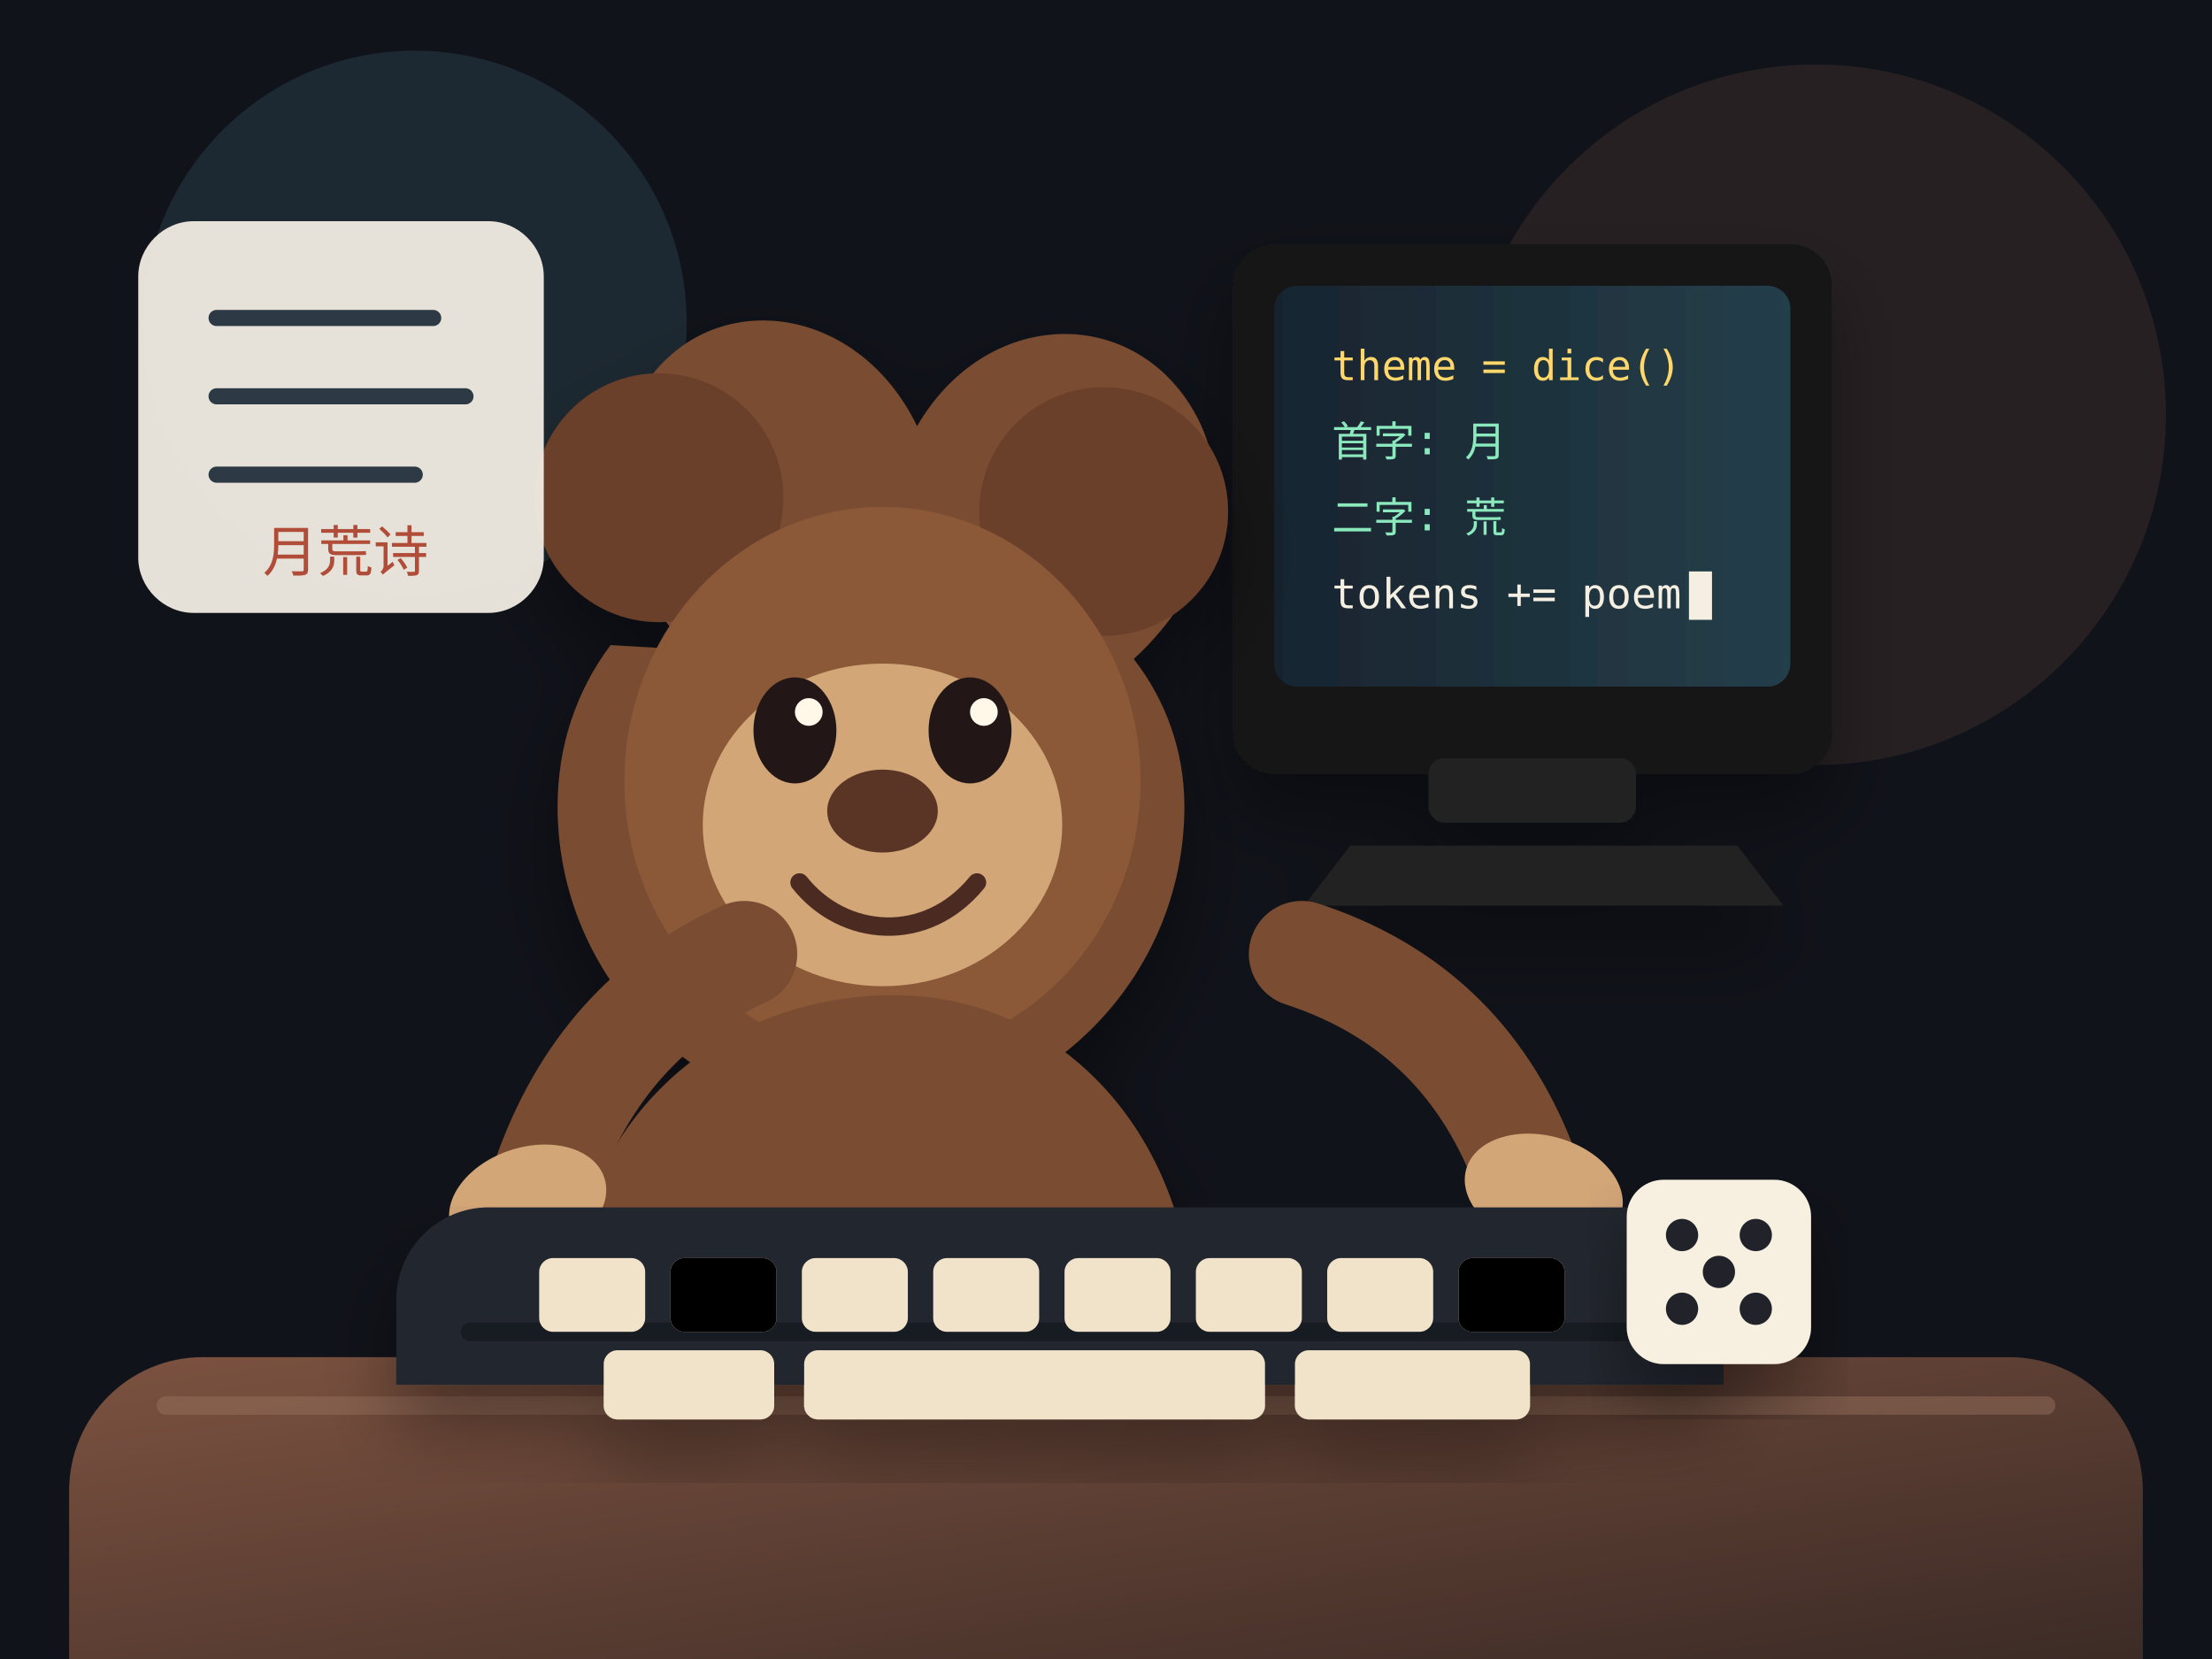
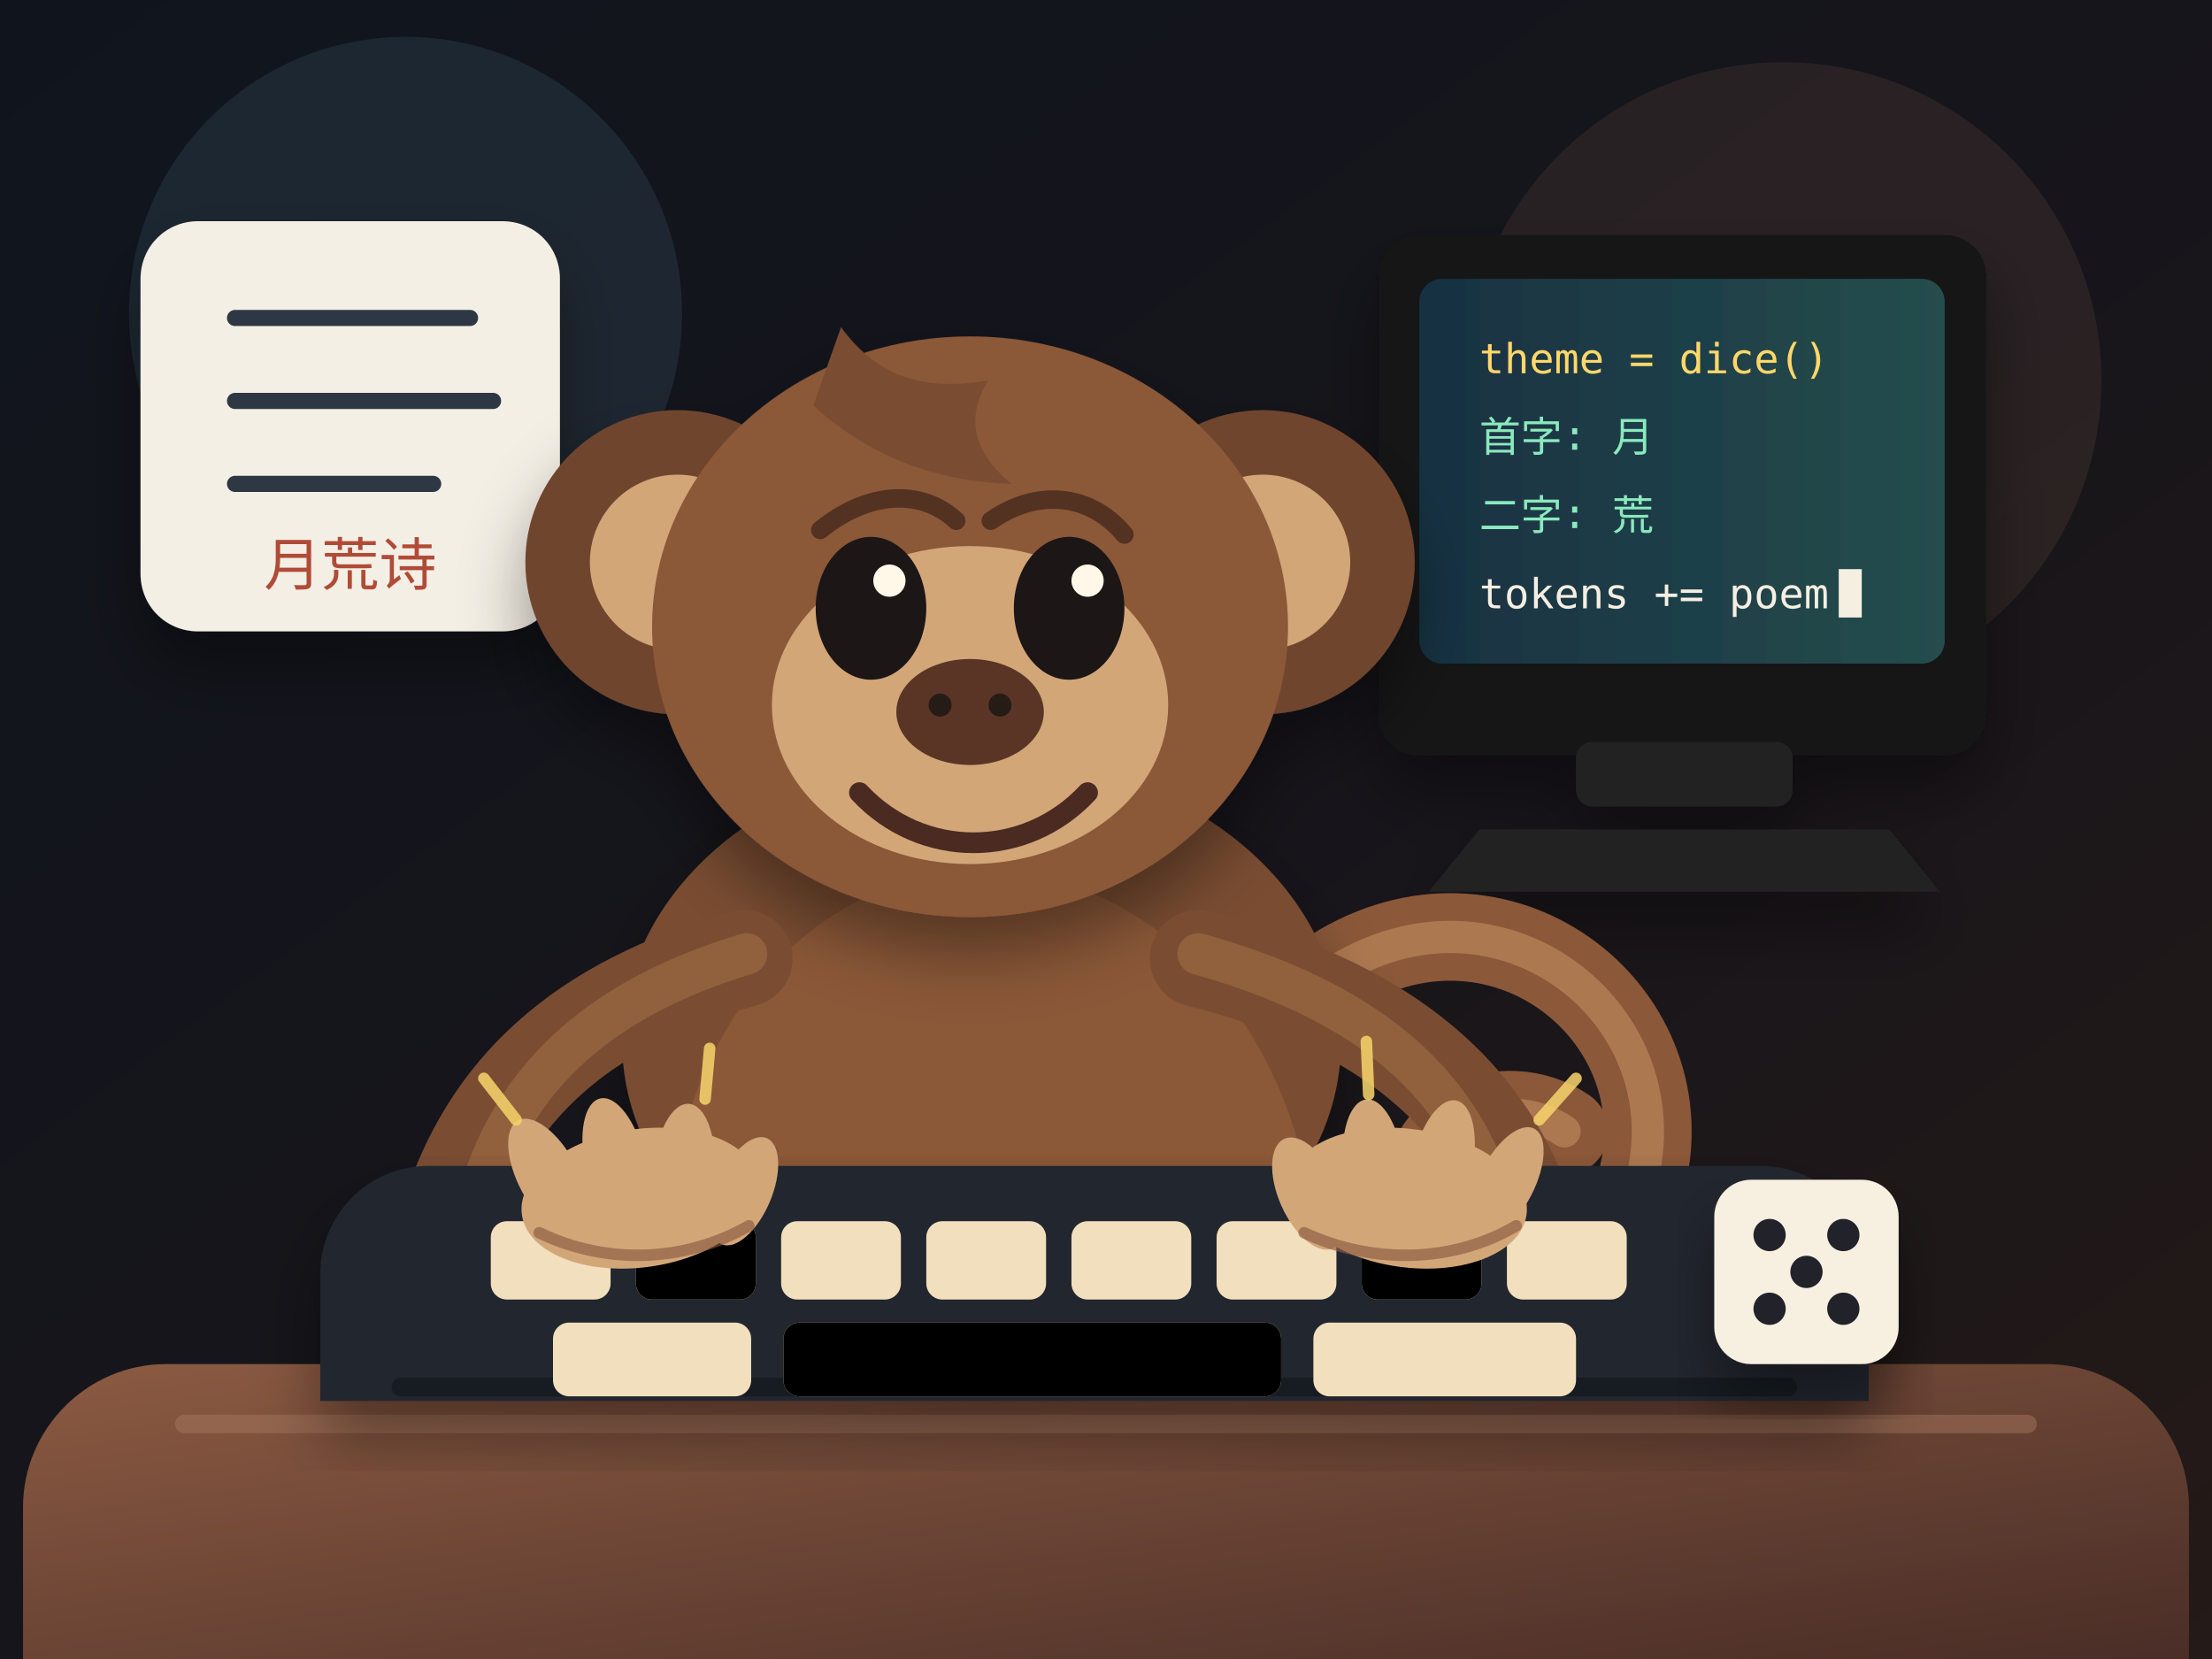
<svg xmlns="http://www.w3.org/2000/svg" viewBox="0 0 960 720" role="img" aria-labelledby="title desc">
  <defs>
+     <linearGradient id="bg" x1="0" x2="1" y1="0" y2="1">
+       <stop offset="0" stop-color="#10151d" />
+       <stop offset="0.55" stop-color="#17151b" />
+       <stop offset="1" stop-color="#241a17" />
+     </linearGradient>
    <linearGradient id="desk" x1="0" x2="1" y1="0" y2="1">
-       <stop offset="0" stop-color="#7c5240" />
-       <stop offset="1" stop-color="#3c2b26" />
+       <stop offset="0" stop-color="#8b5a42" />
+       <stop offset="1" stop-color="#4a2e27" />
    </linearGradient>
    <linearGradient id="screen" x1="0" x2="1">
-       <stop offset="0" stop-color="#18242f" />
-       <stop offset="1" stop-color="#243f4a" />
+       <stop offset="0" stop-color="#183142" />
+       <stop offset="1" stop-color="#254d4d" />
    </linearGradient>
-     <filter id="softShadow" x="-20%" y="-20%" width="140%" height="150%">
-       <feDropShadow dx="0" dy="18" stdDeviation="16" flood-color="#09090b" flood-opacity="0.36" />
+     <filter id="shadow" x="-20%" y="-20%" width="140%" height="150%">
+       <feDropShadow dx="0" dy="16" stdDeviation="14" flood-color="#06070a" flood-opacity="0.38" />
    </filter>
    <style>
-       .arm-left {
-         transform-origin: 360px 420px;
-         animation: leftTap 0.52s ease-in-out infinite;
-       }
- 
-       .arm-right {
-         transform-origin: 602px 420px;
-         animation: rightTap 0.52s ease-in-out infinite;
-       }
- 
-       .hand-left {
-         animation: leftHand 0.52s ease-in-out infinite;
-       }
- 
-       .hand-right {
-         animation: rightHand 0.52s ease-in-out infinite;
-       }
- 
-       .key-left {
-         animation: keyPress 0.52s ease-in-out infinite;
-       }
- 
-       .key-right {
-         animation: keyPress 0.52s ease-in-out infinite 0.26s;
+       .head {
+         transform-origin: 420px 260px;
+         animation: headBob 0.82s ease-in-out infinite;
+       }
+ 
+       .left-arm {
+         transform-origin: 328px 414px;
+         animation: leftArmTap 0.46s ease-in-out infinite;
+       }
+ 
+       .right-arm {
+         transform-origin: 515px 414px;
+         animation: rightArmTap 0.46s ease-in-out infinite;
+       }
+ 
+       .left-hand {
+         transform-origin: 292px 527px;
+         animation: leftHandTap 0.46s ease-in-out infinite;
+       }
+ 
+       .right-hand {
+         transform-origin: 593px 527px;
+         animation: rightHandTap 0.46s ease-in-out infinite;
+       }
+ 
+       .left-finger-a,
+       .right-finger-b {
+         animation: fingerTap 0.46s ease-in-out infinite;
+       }
+ 
+       .left-finger-b,
+       .right-finger-a {
+         animation: fingerTap 0.46s ease-in-out infinite 0.23s;
+       }
+ 
+       .pressed-left {
+         animation: keyPress 0.46s ease-in-out infinite;
+       }
+ 
+       .pressed-right {
+         animation: keyPress 0.46s ease-in-out infinite 0.23s;
+       }
+ 
+       .tail {
+         transform-origin: 616px 412px;
+         animation: tailWag 1.35s ease-in-out infinite;
      }

      .cursor {
        animation: blink 0.8s steps(1, end) infinite;
      }

      .token {
        opacity: 0;
-         animation: floatToken 3.8s ease-in-out infinite;
-       }
- 
-       .token:nth-of-type(2) { animation-delay: 0.55s; }
-       .token:nth-of-type(3) { animation-delay: 1.1s; }
-       .token:nth-of-type(4) { animation-delay: 1.65s; }
-       .token:nth-of-type(5) { animation-delay: 2.2s; }
-       .token:nth-of-type(6) { animation-delay: 2.75s; }
+         animation: floatToken 3.6s ease-in-out infinite;
+       }
+ 
+       .token-two { animation-delay: 0.6s; }
+       .token-three { animation-delay: 1.2s; }
+       .token-four { animation-delay: 1.8s; }

      .dice {
-         transform-origin: 736px 548px;
-         animation: diceRoll 1.6s ease-in-out infinite;
-       }
- 
-       .paper-line {
-         transform-origin: 653px 150px;
-         animation: poemWrite 2.4s ease-in-out infinite;
-       }
- 
-       @keyframes leftTap {
-         0%, 100% { transform: rotate(-5deg) translateY(0); }
-         50% { transform: rotate(9deg) translateY(18px); }
-       }
- 
-       @keyframes rightTap {
-         0%, 100% { transform: rotate(8deg) translateY(18px); }
-         50% { transform: rotate(-6deg) translateY(0); }
-       }
- 
-       @keyframes leftHand {
+         transform-origin: 774px 552px;
+         animation: diceRoll 1.5s ease-in-out infinite;
+       }
+ 
+       .poem-line {
+         animation: writeLine 2.4s ease-in-out infinite;
+       }
+ 
+       @keyframes headBob {
+         0%, 100% { transform: translateY(0) rotate(-1deg); }
+         50% { transform: translateY(7px) rotate(1deg); }
+       }
+ 
+       @keyframes leftArmTap {
+         0%, 100% { transform: rotate(-2deg) translateY(0); }
+         50% { transform: rotate(5deg) translateY(10px); }
+       }
+ 
+       @keyframes rightArmTap {
+         0%, 100% { transform: rotate(4deg) translateY(9px); }
+         50% { transform: rotate(-3deg) translateY(0); }
+       }
+ 
+       @keyframes leftHandTap {
+         0%, 100% { transform: translateY(0) rotate(-4deg); }
+         50% { transform: translateY(10px) rotate(2deg); }
+       }
+ 
+       @keyframes rightHandTap {
+         0%, 100% { transform: translateY(9px) rotate(4deg); }
+         50% { transform: translateY(0) rotate(-2deg); }
+       }
+ 
+       @keyframes fingerTap {
        0%, 100% { transform: translateY(0); }
-         50% { transform: translateY(20px); }
-       }
- 
-       @keyframes rightHand {
-         0%, 100% { transform: translateY(18px); }
-         50% { transform: translateY(0); }
+         50% { transform: translateY(8px); }
      }

      @keyframes keyPress {
-         0%, 100% { transform: translateY(0); fill: #d8c5a0; }
-         50% { transform: translateY(8px); fill: #ffc95b; }
+         0%, 100% { transform: translateY(0); fill: #f1dfbd; }
+         50% { transform: translateY(7px); fill: #ffc95b; }
+       }
+ 
+       @keyframes tailWag {
+         0%, 100% { transform: rotate(-5deg); }
+         50% { transform: rotate(9deg); }
      }

      @keyframes blink {
        0%, 48% { opacity: 1; }
        49%, 100% { opacity: 0; }
      }

      @keyframes floatToken {
-         0% { opacity: 0; transform: translateY(22px) scale(0.92); }
+         0% { opacity: 0; transform: translateY(24px) scale(0.92); }
        18% { opacity: 1; }
        74% { opacity: 0.9; }
        100% { opacity: 0; transform: translateY(-74px) scale(1.08); }
      }

      @keyframes diceRoll {
-         0%, 100% { transform: rotate(-10deg) translateY(0); }
-         50% { transform: rotate(15deg) translateY(-12px); }
-       }
- 
-       @keyframes poemWrite {
-         0% { stroke-dasharray: 0 180; }
-         48%, 100% { stroke-dasharray: 180 180; }
+         0%, 100% { transform: rotate(-12deg) translateY(0); }
+         50% { transform: rotate(16deg) translateY(-12px); }
+       }
+ 
+       @keyframes writeLine {
+         0% { stroke-dasharray: 0 170; }
+         55%, 100% { stroke-dasharray: 170 170; }
      }
    </style>
  </defs>
-   <rect width="960" height="720" fill="#11131a" />
-   <circle cx="180" cy="140" r="118" fill="#365162" opacity="0.34" />
-   <circle cx="788" cy="180" r="152" fill="#734f3e" opacity="0.22" />
-   <path d="M88 589h784c32 0 58 26 58 58v73H30v-73c0-32 26-58 58-58z" fill="url(#desk)" />
-   <path d="M72 610h816" stroke="#9a735f" stroke-width="8" stroke-linecap="round" opacity="0.45" />
-   <g filter="url(#softShadow)">
-     <rect x="535" y="106" width="260" height="230" rx="18" fill="#171717" />
-     <rect x="553" y="124" width="224" height="174" rx="10" fill="url(#screen)" />
-     <rect x="620" y="329" width="90" height="28" rx="7" fill="#242424" />
-     <path d="M586 367h168l20 26H566z" fill="#202020" />
-     <text x="578" y="165" fill="#ffd76a" font-family="ui-monospace, SFMono-Regular, Menlo, monospace" font-size="18">theme = dice()</text>
-     <text x="578" y="198" fill="#8be9bd" font-family="ui-monospace, SFMono-Regular, Menlo, monospace" font-size="18">首字: 月</text>
-     <text x="578" y="231" fill="#8be9bd" font-family="ui-monospace, SFMono-Regular, Menlo, monospace" font-size="18">二字: 荒</text>
-     <text x="578" y="264" fill="#f5efe2" font-family="ui-monospace, SFMono-Regular, Menlo, monospace" font-size="18">tokens += poem</text>
-     <rect class="cursor" x="733" y="248" width="10" height="21" fill="#f5efe2" />
-   </g>
-   <g class="token" transform="translate(172 218)">
-     <rect width="86" height="36" rx="18" fill="#f4c35e" />
-     <text x="43" y="24" text-anchor="middle" fill="#2a2018" font-family="ui-monospace, SFMono-Regular, Menlo, monospace" font-size="17">+128</text>
-   </g>
-   <g class="token" transform="translate(720 424)">
-     <rect width="78" height="34" rx="17" fill="#85d6c5" />
-     <text x="39" y="23" text-anchor="middle" fill="#102824" font-family="ui-monospace, SFMono-Regular, Menlo, monospace" font-size="16">意义?</text>
-   </g>
-   <g class="token" transform="translate(300 116)">
+   <rect width="960" height="720" fill="url(#bg)" />
+   <circle cx="176" cy="136" r="120" fill="#385569" opacity="0.28" />
+   <circle cx="774" cy="165" r="138" fill="#745143" opacity="0.2" />
+   <path d="M72 592h816c34 0 62 28 62 62v66H10v-66c0-34 28-62 62-62z" fill="url(#desk)" />
+   <path d="M80 618h800" stroke="#a97961" stroke-width="8" stroke-linecap="round" opacity="0.45" />
+   <g filter="url(#shadow)">
+     <rect x="598" y="102" width="264" height="226" rx="18" fill="#171717" />
+     <rect x="616" y="121" width="228" height="167" rx="10" fill="url(#screen)" />
+     <rect x="684" y="322" width="94" height="28" rx="7" fill="#232323" />
+     <path d="M642 360h178l22 27H620z" fill="#202020" />
+     <text x="642" y="162" fill="#ffd76a" font-family="ui-monospace, SFMono-Regular, Menlo, monospace" font-size="18">theme = dice()</text>
+     <text x="642" y="196" fill="#8be9bd" font-family="ui-monospace, SFMono-Regular, Menlo, monospace" font-size="18">首字: 月</text>
+     <text x="642" y="230" fill="#8be9bd" font-family="ui-monospace, SFMono-Regular, Menlo, monospace" font-size="18">二字: 荒</text>
+     <text x="642" y="264" fill="#f5efe2" font-family="ui-monospace, SFMono-Regular, Menlo, monospace" font-size="18">tokens += poem</text>
+     <rect class="cursor" x="798" y="247" width="10" height="21" fill="#f5efe2" />
+   </g>
+   <g transform="translate(86 96)" filter="url(#shadow)">
+     <path d="M0 0h132c14 0 25 11 25 25v128c0 14-11 25-25 25H0c-14 0-25-11-25-25V25C-25 11-14 0 0 0z" fill="#f4efe5" />
+     <path class="poem-line" d="M16 42h102" stroke="#2d3944" stroke-width="7" stroke-linecap="round" />
+     <path class="poem-line" d="M16 78h112" stroke="#2d3944" stroke-width="7" stroke-linecap="round" style="animation-delay:.42s" />
+     <path class="poem-line" d="M16 114h86" stroke="#2d3944" stroke-width="7" stroke-linecap="round" style="animation-delay:.84s" />
+     <text x="66" y="158" text-anchor="middle" fill="#b04c37" font-family="ui-serif, Georgia, serif" font-size="25">月荒诗</text>
+   </g>
+   <g class="token" transform="translate(168 278)">
+     <rect width="92" height="36" rx="18" fill="#f4c35e" />
+     <text x="46" y="24" text-anchor="middle" fill="#2a2018" font-family="ui-monospace, SFMono-Regular, Menlo, monospace" font-size="17">+128</text>
+   </g>
+   <g class="token token-two" transform="translate(732 422)">
+     <rect width="84" height="34" rx="17" fill="#85d6c5" />
+     <text x="42" y="23" text-anchor="middle" fill="#102824" font-family="ui-monospace, SFMono-Regular, Menlo, monospace" font-size="16">意义?</text>
+   </g>
+   <g class="token token-three" transform="translate(370 108)">
    <rect width="72" height="34" rx="17" fill="#f0937b" />
    <text x="36" y="23" text-anchor="middle" fill="#321914" font-family="ui-monospace, SFMono-Regular, Menlo, monospace" font-size="16">诗</text>
  </g>
-   <g class="token" transform="translate(806 292)">
+   <g class="token token-four" transform="translate(808 272)">
    <rect width="88" height="36" rx="18" fill="#b6d88a" />
    <text x="44" y="24" text-anchor="middle" fill="#1f2a14" font-family="ui-monospace, SFMono-Regular, Menlo, monospace" font-size="16">loop</text>
  </g>
-   <g class="token" transform="translate(80 402)">
-     <rect width="100" height="36" rx="18" fill="#cbb6ff" />
-     <text x="50" y="24" text-anchor="middle" fill="#211735" font-family="ui-monospace, SFMono-Regular, Menlo, monospace" font-size="16">$0.03</text>
-   </g>
-   <g class="token" transform="translate(452 76)">
-     <rect width="92" height="34" rx="17" fill="#f2efe6" />
-     <text x="46" y="23" text-anchor="middle" fill="#26211c" font-family="ui-monospace, SFMono-Regular, Menlo, monospace" font-size="16">再来</text>
-   </g>
-   <g transform="translate(185 128)" filter="url(#softShadow)">
-     <path d="M114 154c-38-42-39-89-17-118 30-40 91-31 116 21 29-50 90-53 118-10 21 32 13 77-24 111 14 18 22 40 22 64 0 75-61 136-136 136S57 297 57 222c0-26 8-50 23-70z" fill="#7a4d32" />
-     <circle cx="101" cy="88" r="54" fill="#6b402b" />
-     <circle cx="294" cy="94" r="54" fill="#6b402b" />
-     <ellipse cx="198" cy="211" rx="112" ry="119" fill="#8b5839" />
-     <ellipse cx="198" cy="230" rx="78" ry="70" fill="#d3a678" />
-     <ellipse cx="160" cy="189" rx="18" ry="23" fill="#211815" />
-     <ellipse cx="236" cy="189" rx="18" ry="23" fill="#211815" />
-     <circle cx="166" cy="181" r="6" fill="#fff8e9" />
-     <circle cx="242" cy="181" r="6" fill="#fff8e9" />
-     <ellipse cx="198" cy="224" rx="24" ry="18" fill="#5a3527" />
-     <path d="M162 255c19 24 55 27 77 0" fill="none" stroke="#4b2c22" stroke-width="8" stroke-linecap="round" />
-     <path d="M197 304c-72 3-127 53-135 126l270 1c-8-75-63-130-135-127z" fill="#7a4d32" />
-   </g>
-   <g class="arm-left">
-     <path d="M323 414c-42 19-70 51-86 96" fill="none" stroke="#7a4d32" stroke-width="46" stroke-linecap="round" />
-     <ellipse class="hand-left" cx="229" cy="522" rx="35" ry="24" fill="#d3a678" transform="rotate(-18 229 522)" />
-   </g>
-   <g class="arm-right">
-     <path d="M565 414c46 15 78 45 96 91" fill="none" stroke="#7a4d32" stroke-width="46" stroke-linecap="round" />
-     <ellipse class="hand-right" cx="670" cy="517" rx="35" ry="24" fill="#d3a678" transform="rotate(16 670 517)" />
-   </g>
-   <g filter="url(#softShadow)">
-     <path d="M212 524h496c22 0 40 18 40 40v37H172v-37c0-22 18-40 40-40z" fill="#22252d" />
-     <path d="M204 578h520" stroke="#0d0e12" stroke-width="8" stroke-linecap="round" opacity="0.46" />
-     <g fill="#f0e3c9">
-       <rect x="234" y="546" width="46" height="32" rx="6" />
-       <rect x="291" y="546" width="46" height="32" rx="6" />
-       <rect x="348" y="546" width="46" height="32" rx="6" />
-       <rect x="405" y="546" width="46" height="32" rx="6" />
-       <rect x="462" y="546" width="46" height="32" rx="6" />
-       <rect x="519" y="546" width="46" height="32" rx="6" />
-       <rect x="576" y="546" width="46" height="32" rx="6" />
-       <rect x="633" y="546" width="46" height="32" rx="6" />
-       <rect x="262" y="586" width="74" height="30" rx="6" />
-       <rect x="349" y="586" width="200" height="30" rx="6" />
-       <rect x="562" y="586" width="102" height="30" rx="6" />
+   <path class="tail" d="M582 420c72-42 150 22 130 94-14 51-77 53-90 12-11-36 31-53 57-35" fill="none" stroke="#8b5839" stroke-width="38" stroke-linecap="round" />
+   <path class="tail" d="M582 420c72-42 150 22 130 94-14 51-77 53-90 12-11-36 31-53 57-35" fill="none" stroke="#b78358" stroke-width="14" stroke-linecap="round" opacity="0.75" />
+   <g filter="url(#shadow)">
+     <ellipse cx="426" cy="452" rx="156" ry="124" fill="#7a4d32" />
+     <path d="M292 510c16-82 71-132 134-132 66 0 124 53 141 132z" fill="#8b5839" />
+   </g>
+   <g class="head" filter="url(#shadow)">
+     <circle cx="294" cy="244" r="66" fill="#70452e" />
+     <circle cx="294" cy="244" r="38" fill="#d3a678" />
+     <circle cx="548" cy="244" r="66" fill="#70452e" />
+     <circle cx="548" cy="244" r="38" fill="#d3a678" />
+     <ellipse cx="421" cy="272" rx="138" ry="126" fill="#8b5839" />
+     <path d="M365 142c16 22 37 28 64 23-10 16-7 31 10 45-33-1-62-12-86-34z" fill="#7a4d32" />
+     <ellipse cx="421" cy="306" rx="86" ry="69" fill="#d3a678" />
+     <ellipse cx="378" cy="264" rx="24" ry="31" fill="#1d1614" />
+     <ellipse cx="464" cy="264" rx="24" ry="31" fill="#1d1614" />
+     <circle cx="386" cy="252" r="7" fill="#fff8e9" />
+     <circle cx="472" cy="252" r="7" fill="#fff8e9" />
+     <path d="M356 230c21-17 44-18 59-4" fill="none" stroke="#523122" stroke-width="8" stroke-linecap="round" />
+     <path d="M430 226c20-14 43-12 58 6" fill="none" stroke="#523122" stroke-width="8" stroke-linecap="round" />
+     <ellipse cx="421" cy="309" rx="32" ry="23" fill="#5a3527" />
+     <circle cx="408" cy="306" r="5" fill="#271a16" />
+     <circle cx="434" cy="306" r="5" fill="#271a16" />
+     <path d="M373 344c27 29 72 29 99 0" fill="none" stroke="#4b2c22" stroke-width="9" stroke-linecap="round" />
+   </g>
+   <g class="left-arm">
+     <path d="M323 416c-72 20-111 58-128 112" fill="none" stroke="#7a4d32" stroke-width="42" stroke-linecap="round" />
+     <path d="M324 414c-63 19-98 52-114 98" fill="none" stroke="#9b6842" stroke-width="18" stroke-linecap="round" opacity="0.7" />
+   </g>
+   <g class="right-arm">
+     <path d="M520 416c76 19 123 55 142 111" fill="none" stroke="#7a4d32" stroke-width="42" stroke-linecap="round" />
+     <path d="M520 414c68 19 109 51 126 99" fill="none" stroke="#9b6842" stroke-width="18" stroke-linecap="round" opacity="0.7" />
+   </g>
+   <g filter="url(#shadow)">
+     <path d="M186 506h578c26 0 47 21 47 47v55H139v-55c0-26 21-47 47-47z" fill="#22252d" />
+     <path d="M174 602h602" stroke="#0d0e12" stroke-width="8" stroke-linecap="round" opacity="0.48" />
+     <g fill="#f1dfbd">
+       <rect x="213" y="530" width="52" height="34" rx="7" />
+       <rect x="276" y="530" width="52" height="34" rx="7" />
+       <rect x="339" y="530" width="52" height="34" rx="7" />
+       <rect x="402" y="530" width="52" height="34" rx="7" />
+       <rect x="465" y="530" width="52" height="34" rx="7" />
+       <rect x="528" y="530" width="52" height="34" rx="7" />
+       <rect x="591" y="530" width="52" height="34" rx="7" />
+       <rect x="654" y="530" width="52" height="34" rx="7" />
+       <rect x="240" y="574" width="86" height="32" rx="7" />
+       <rect x="340" y="574" width="216" height="32" rx="7" />
+       <rect x="570" y="574" width="114" height="32" rx="7" />
    </g>
-     <rect class="key-left" x="291" y="546" width="46" height="32" rx="6" />
-     <rect class="key-right" x="633" y="546" width="46" height="32" rx="6" />
-   </g>
-   <g transform="translate(84 96)">
-     <path d="M0 0h128c13 0 24 11 24 24v122c0 13-11 24-24 24H0c-13 0-24-11-24-24V24C-24 11-13 0 0 0z" fill="#f4efe5" opacity="0.93" />
-     <path class="paper-line" d="M10 42h94" stroke="#2d3944" stroke-width="7" stroke-linecap="round" />
-     <path class="paper-line" d="M10 76h108" stroke="#2d3944" stroke-width="7" stroke-linecap="round" style="animation-delay:.45s" />
-     <path class="paper-line" d="M10 110h86" stroke="#2d3944" stroke-width="7" stroke-linecap="round" style="animation-delay:.9s" />
-     <text x="66" y="152" text-anchor="middle" fill="#b04c37" font-family="ui-serif, Georgia, serif" font-size="24">月荒诗</text>
-   </g>
-   <g class="dice" transform="translate(706 512)" filter="url(#softShadow)">
+     <rect class="pressed-left" x="276" y="530" width="52" height="34" rx="7" />
+     <rect class="pressed-right" x="591" y="530" width="52" height="34" rx="7" />
+     <rect class="pressed-left" x="340" y="574" width="216" height="32" rx="7" style="animation-delay:.12s" />
+   </g>
+   <g class="left-hand">
+     <ellipse cx="278" cy="520" rx="52" ry="30" fill="#d3a678" transform="rotate(-8 278 520)" />
+     <ellipse class="left-finger-a" cx="238" cy="511" rx="13" ry="28" fill="#d3a678" transform="rotate(-28 238 511)" />
+     <ellipse class="left-finger-b" cx="267" cy="505" rx="13" ry="29" fill="#d3a678" transform="rotate(-13 267 505)" />
+     <ellipse class="left-finger-a" cx="297" cy="507" rx="13" ry="28" fill="#d3a678" transform="rotate(4 297 507)" />
+     <ellipse class="left-finger-b" cx="323" cy="517" rx="12" ry="25" fill="#d3a678" transform="rotate(23 323 517)" />
+     <path d="M234 535c29 14 63 13 91-3" fill="none" stroke="#8b5a42" stroke-width="5" stroke-linecap="round" opacity="0.65" />
+   </g>
+   <g class="right-hand">
+     <ellipse cx="611" cy="520" rx="52" ry="30" fill="#d3a678" transform="rotate(8 611 520)" />
+     <ellipse class="right-finger-a" cx="568" cy="518" rx="13" ry="26" fill="#d3a678" transform="rotate(-24 568 518)" />
+     <ellipse class="right-finger-b" cx="596" cy="506" rx="13" ry="29" fill="#d3a678" transform="rotate(-6 596 506)" />
+     <ellipse class="right-finger-a" cx="626" cy="506" rx="13" ry="29" fill="#d3a678" transform="rotate(12 626 506)" />
+     <ellipse class="right-finger-b" cx="654" cy="513" rx="12" ry="26" fill="#d3a678" transform="rotate(27 654 513)" />
+     <path d="M566 535c30 14 65 13 92-3" fill="none" stroke="#8b5a42" stroke-width="5" stroke-linecap="round" opacity="0.65" />
+   </g>
+   <g stroke="#f6d36b" stroke-width="5" stroke-linecap="round" opacity="0.86">
+     <path d="M224 486l-14-18" />
+     <path d="M306 477l2-22" />
+     <path d="M594 475l-1-23" />
+     <path d="M668 486l16-18" />
+   </g>
+   <g class="dice" transform="translate(744 512)" filter="url(#shadow)">
    <rect width="80" height="80" rx="16" fill="#f7efe0" />
    <circle cx="24" cy="24" r="7" fill="#20242a" />
    <circle cx="56" cy="24" r="7" fill="#20242a" />
    <circle cx="40" cy="40" r="7" fill="#20242a" />
    <circle cx="24" cy="56" r="7" fill="#20242a" />
    <circle cx="56" cy="56" r="7" fill="#20242a" />
  </g>
</svg>
